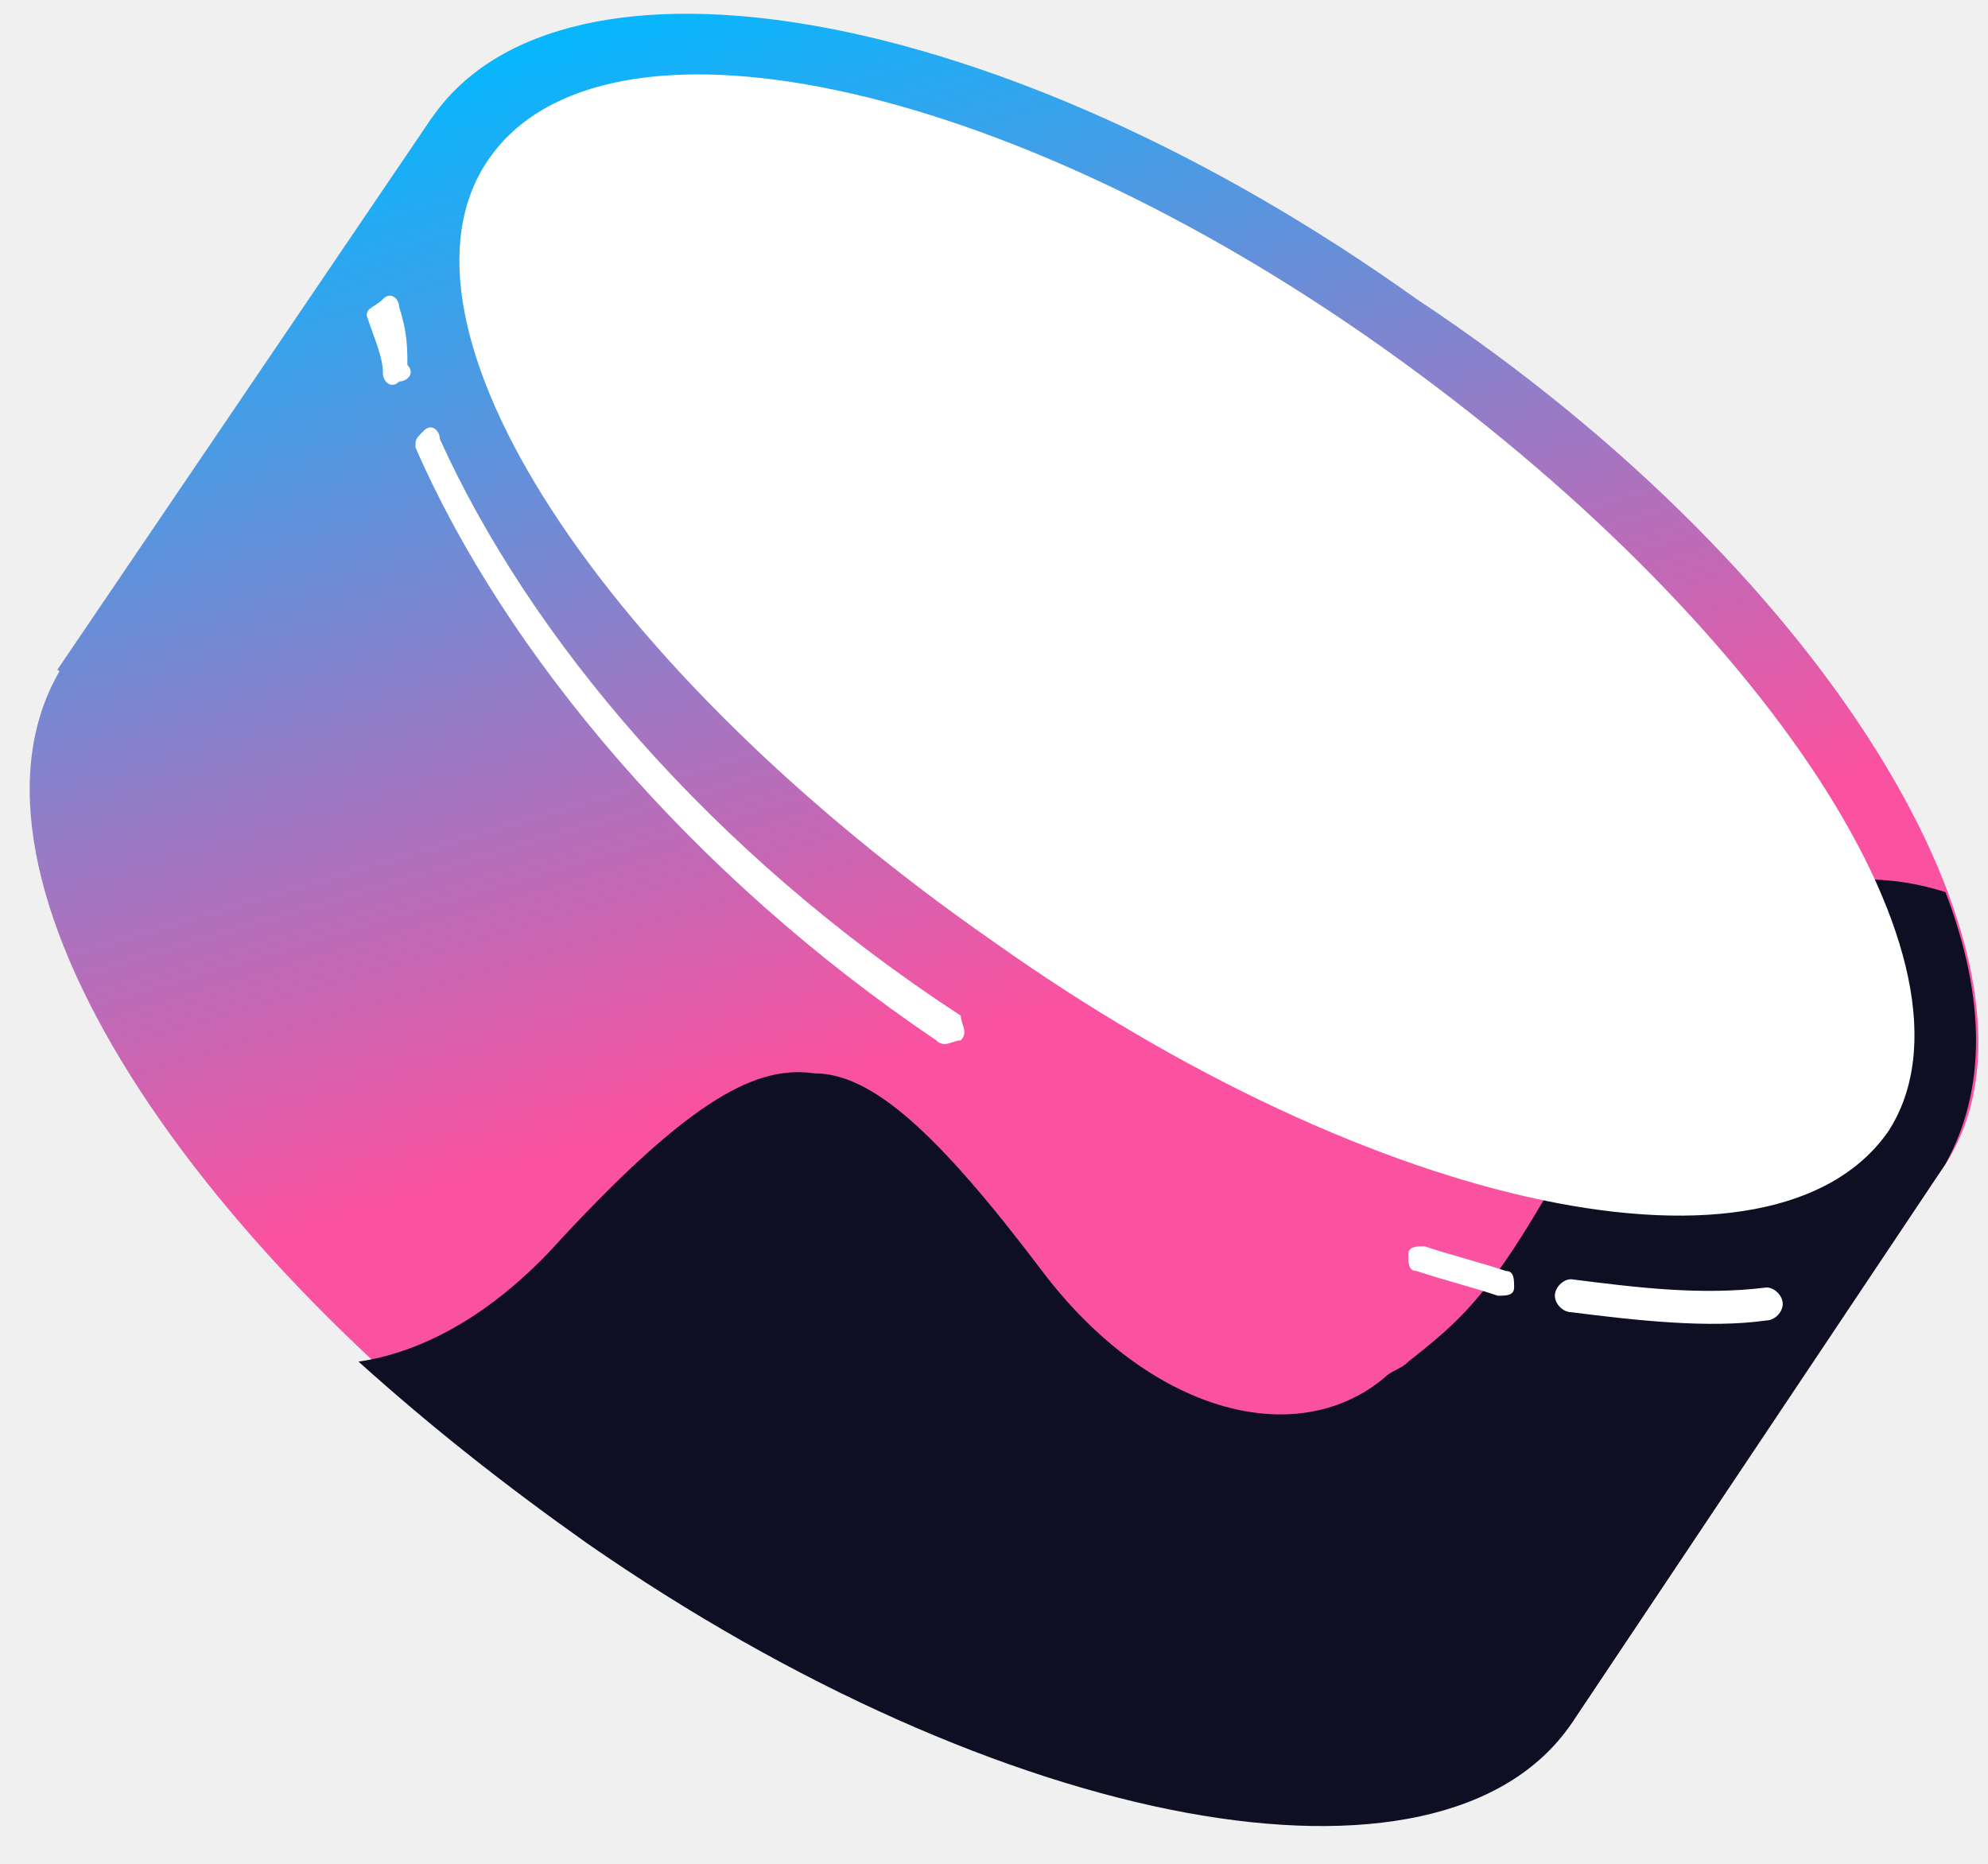
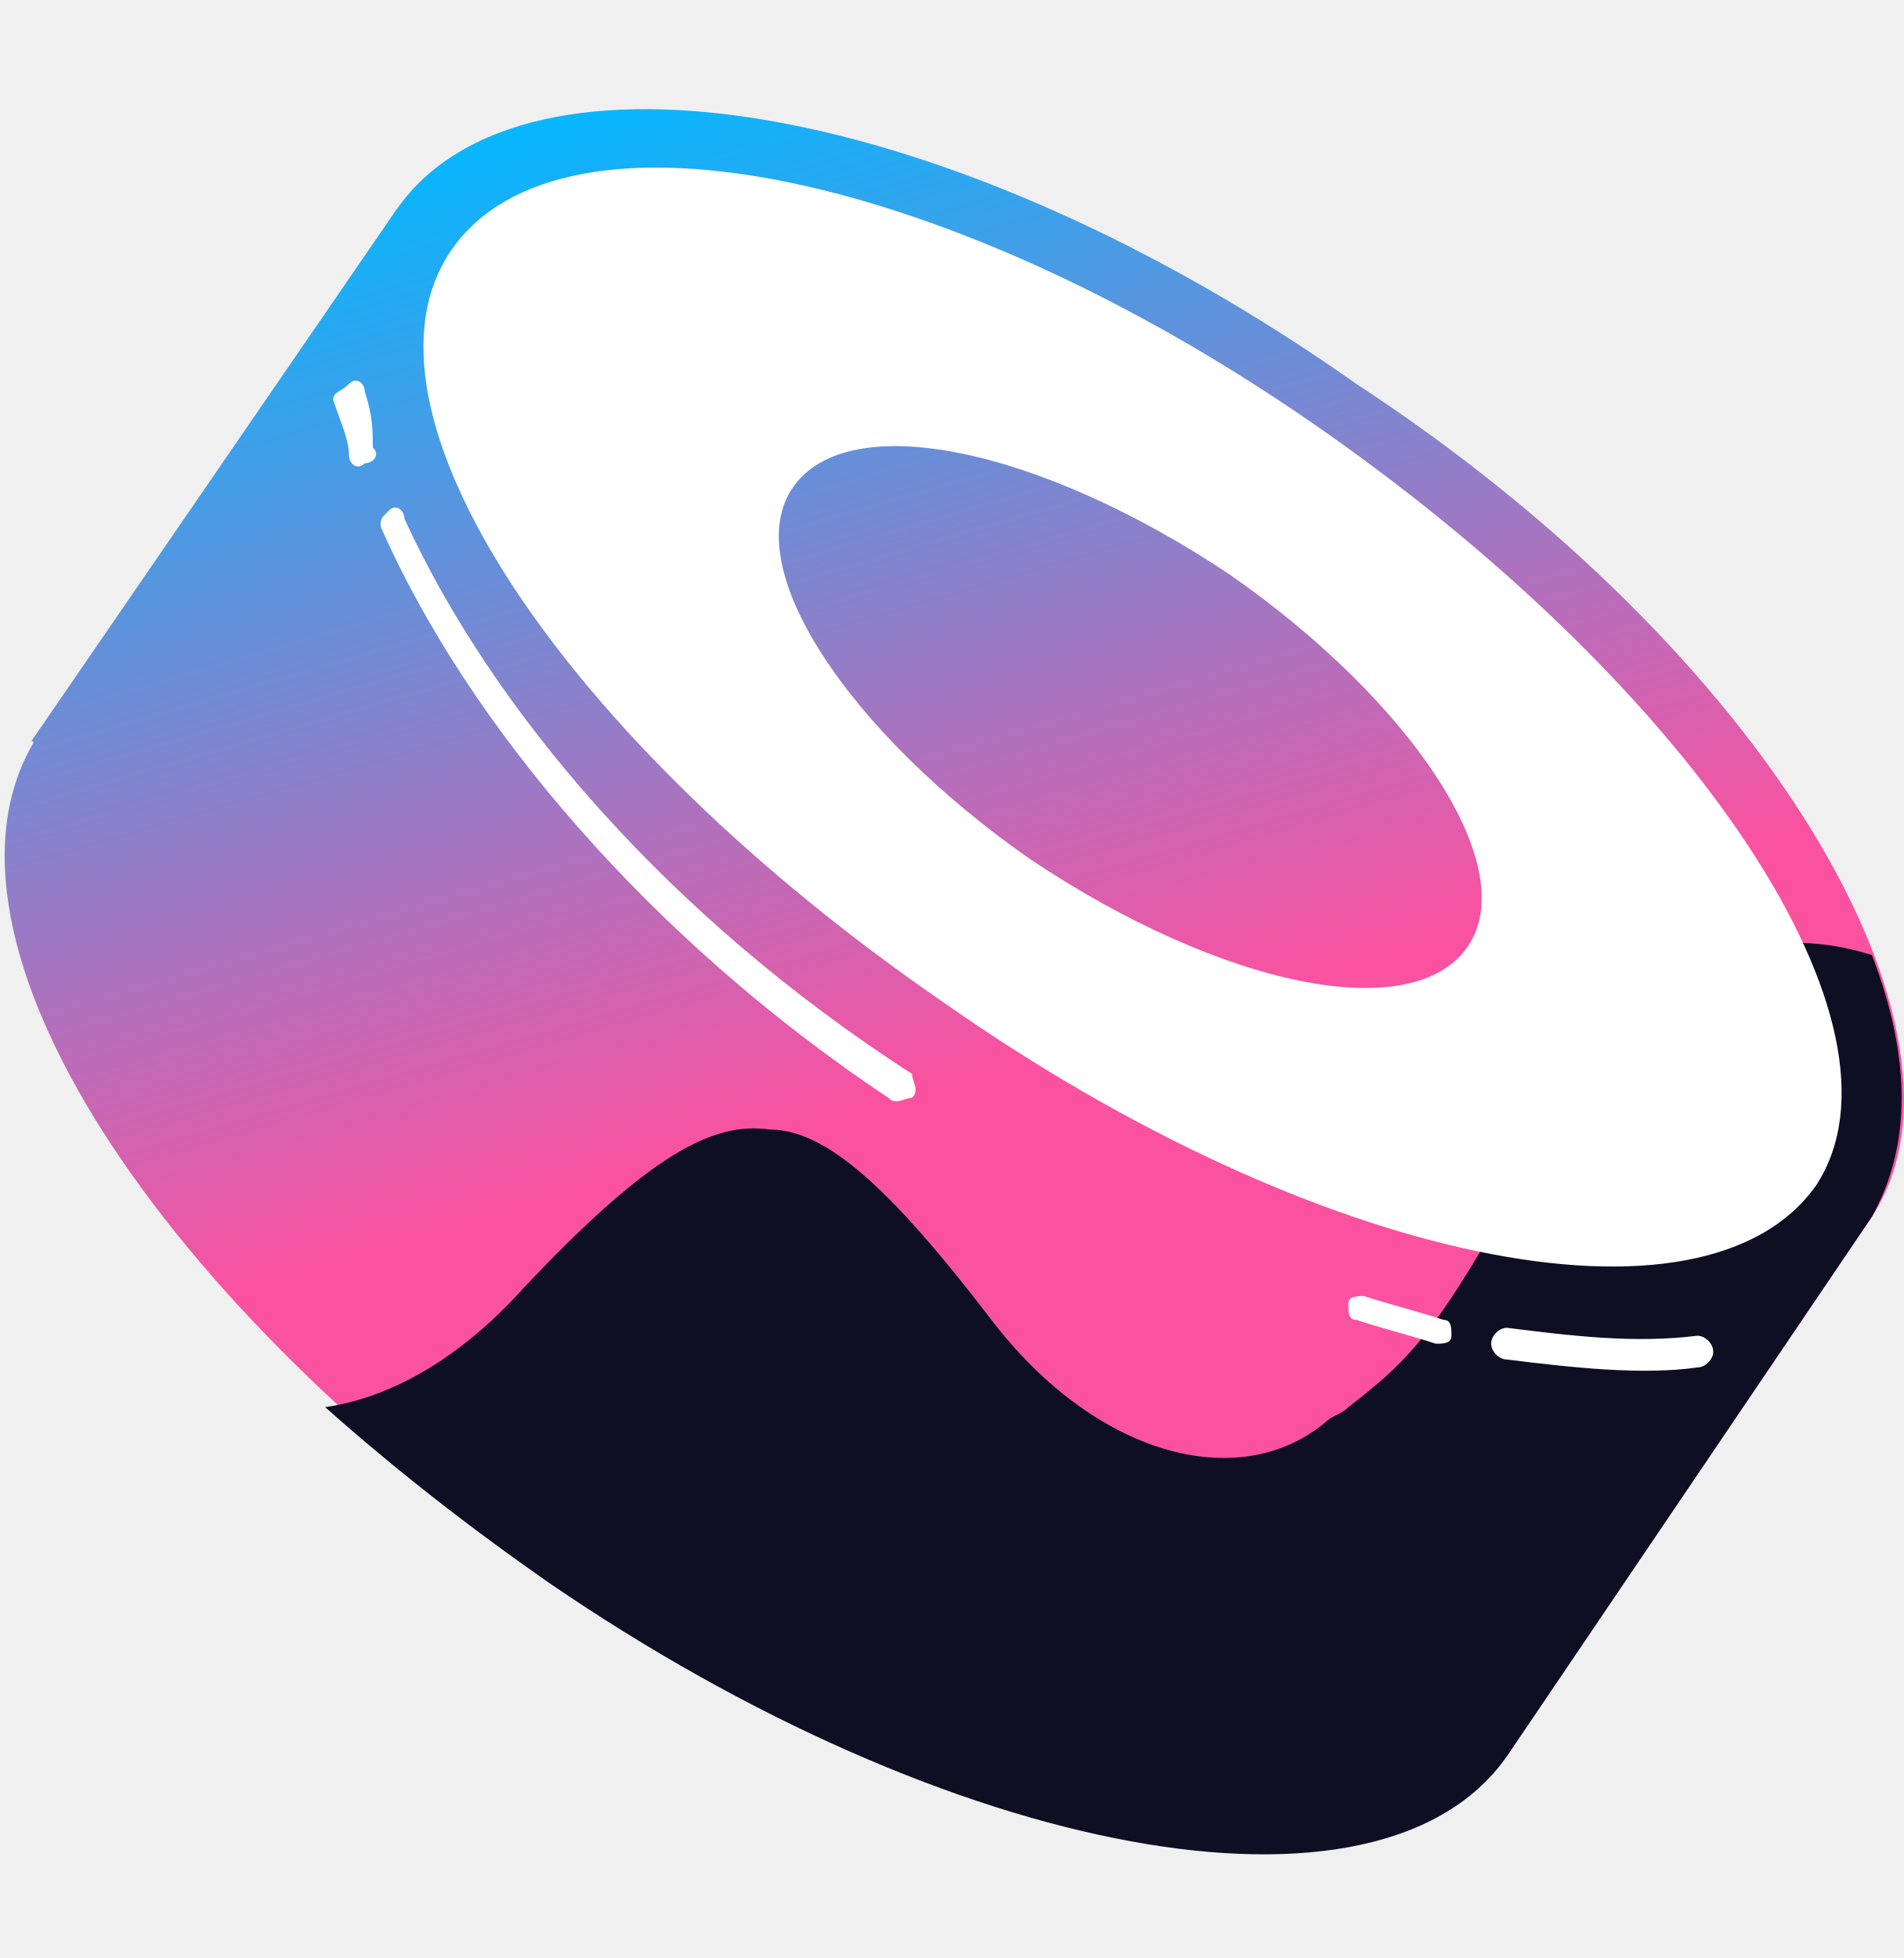
- <svg xmlns="http://www.w3.org/2000/svg" width="48px" height="45px" viewBox="0 0 48 45" version="1.1">
-   <g id="group">
-     <defs>
-       <linearGradient id="linear-gradient" gradientUnits="userSpaceOnUse" x1="17.585" y1="-0.745" x2="24.995" y2="24.396">
-         <stop offset="0" stop-color="#03b8ff" stop-opacity="1" />
-         <stop offset="1" stop-color="#fa52a0" stop-opacity="1" />
-       </linearGradient>
-     </defs>
-     <path id="Path" d="M10.424 2.846 L46.973 28.102 37.934 41.625 1.385 16.17 Z" fill-opacity="1" fill="url(#linear-gradient)" stroke="none" />
-     <defs>
-       <linearGradient id="linear-gradient-1" gradientUnits="userSpaceOnUse" x1="23.557" y1="-2.505" x2="30.967" y2="22.637">
-         <stop offset="0" stop-color="#03b8ff" stop-opacity="1" />
-         <stop offset="1" stop-color="#fa52a0" stop-opacity="1" />
-       </linearGradient>
-     </defs>
-     <path id="Path-1" d="M46.976 28.102 C43.832 32.676 33.221 30.886 23.2 23.727 12.982 16.767 7.479 7.42 10.427 2.846 13.571 -1.728 24.182 0.062 34.204 7.221 44.422 13.983 49.924 23.528 46.976 28.102 Z" fill-opacity="1" fill="url(#linear-gradient-1)" stroke="none" />
-     <defs>
-       <linearGradient id="linear-gradient-2" gradientUnits="userSpaceOnUse" x1="11.635" y1="1.009" x2="19.045" y2="26.15">
-         <stop offset="0" stop-color="#03b8ff" stop-opacity="1" />
-         <stop offset="1" stop-color="#fa52a0" stop-opacity="1" />
-       </linearGradient>
-     </defs>
-     <path id="Path-2" d="M37.935 41.427 C34.791 46.001 24.18 44.211 14.159 37.052 4.137 29.892 -1.562 20.744 1.583 15.971 4.726 11.397 15.338 13.187 25.359 20.347 35.381 27.506 40.883 36.853 37.935 41.427 Z" fill-opacity="1" fill="url(#linear-gradient-2)" stroke="none" />
-     <path id="Path-3" d="M46.974 28.103 L37.935 41.626 C34.791 46.2 24.18 44.211 14.158 37.25 12.193 35.858 10.425 34.466 8.656 32.875 10.032 32.677 11.8 31.881 13.569 29.892 16.713 26.512 18.285 25.716 19.66 25.915 21.036 25.915 22.608 27.307 25.162 30.688 27.717 34.069 31.254 35.063 33.415 33.273 33.612 33.074 33.808 33.074 34.005 32.875 35.774 31.483 36.363 30.887 39.703 24.523 40.49 22.932 43.241 20.347 46.974 21.54 47.957 24.125 47.957 26.313 46.974 28.103 Z" fill="#0e0f23" fill-opacity="1" stroke="none" />
-     <path id="Path-4" d="M45.599 27.307 C42.848 31.284 33.22 29.296 23.984 22.733 14.552 16.17 9.05 7.818 11.801 3.84 14.552 -0.137 24.181 1.852 33.416 8.414 42.652 14.977 48.154 23.33 45.599 27.307 Z M36.953 21.341 C35.578 23.33 30.862 22.335 26.146 19.153 21.626 15.971 18.875 11.795 20.251 9.806 21.626 7.818 26.342 8.812 31.058 11.994 35.578 15.176 38.329 19.352 36.953 21.341 Z" fill="#ffffff" fill-opacity="1" stroke="none" />
-     <path id="Path-5" d="M9.639 7.42 C9.639 7.221 9.443 7.022 9.246 7.221 9.05 7.42 8.854 7.42 8.854 7.619 9.05 8.215 9.246 8.613 9.246 9.011 9.246 9.21 9.443 9.409 9.639 9.21 9.836 9.21 10.033 9.011 9.836 8.812 9.836 8.414 9.836 8.017 9.639 7.42 Z" fill="#ffffff" fill-opacity="1" stroke="none" />
-     <path id="Path-6" d="M10.621 10.602 C10.621 10.403 10.424 10.204 10.228 10.403 10.031 10.602 10.031 10.602 10.031 10.8 12.193 15.772 16.712 21.142 22.607 25.119 22.804 25.318 23 25.119 23.197 25.119 23.393 24.92 23.197 24.721 23.197 24.522 17.105 20.545 12.782 15.374 10.621 10.602 Z" fill="#ffffff" fill-opacity="1" stroke="none" />
-     <path id="Path-7" d="M34.397 30.091 C34.2 30.091 34.004 30.091 34.004 30.29 34.004 30.489 34.004 30.687 34.2 30.687 34.79 30.886 35.576 31.085 36.165 31.284 36.362 31.284 36.558 31.284 36.558 31.085 36.558 30.886 36.558 30.687 36.362 30.687 35.772 30.489 34.986 30.29 34.397 30.091 Z" fill="#ffffff" fill-opacity="1" stroke="none" />
-     <path id="Path-8" d="M37.935 30.886 C37.739 30.886 37.542 31.085 37.542 31.284 37.542 31.483 37.739 31.682 37.935 31.682 39.507 31.881 41.276 32.079 42.651 31.881 42.848 31.881 43.044 31.682 43.044 31.483 43.044 31.284 42.848 31.085 42.651 31.085 41.079 31.284 39.507 31.085 37.935 30.886 Z" fill="#ffffff" fill-opacity="1" stroke="none" />
+ <svg xmlns="http://www.w3.org/2000/svg" width="35" height="36" viewBox="0 0 35 36" fill="none">
+   <g clip-path="url(#clip0)">
+     <path d="M7.29 3.851L34.415 22.371L27.706 32.288L0.581 13.621L7.29 3.851Z" fill="url(#paint0_linear)" />
+     <path d="M34.417 22.371C32.084 25.726 24.209 24.413 16.771 19.163C9.188 14.059 5.104 7.205 7.292 3.851C9.625 0.496 17.5 1.809 24.938 7.059C32.521 12.017 36.604 19.017 34.417 22.371Z" fill="url(#paint1_linear)" />
+     <path d="M27.707 32.142C25.374 35.496 17.499 34.184 10.062 28.934C2.624 23.684 -1.605 16.976 0.728 13.476C3.062 10.121 10.937 11.434 18.374 16.684C25.811 21.934 29.895 28.788 27.707 32.142Z" fill="url(#paint2_linear)" />
+     <path d="M34.416 22.372L27.707 32.288C25.374 35.642 17.499 34.184 10.062 29.08C8.603 28.059 7.291 27.038 5.978 25.872C6.999 25.726 8.312 25.142 9.624 23.684C11.957 21.205 13.124 20.622 14.145 20.767C15.166 20.767 16.332 21.788 18.228 24.267C20.124 26.747 22.749 27.476 24.353 26.163C24.499 26.017 24.645 26.017 24.791 25.872C26.103 24.851 26.541 24.413 29.02 19.747C29.603 18.58 31.645 16.684 34.416 17.559C35.145 19.455 35.145 21.059 34.416 22.372Z" fill="#0E0F23" />
+     <path fill-rule="evenodd" clip-rule="evenodd" d="M33.395 21.788C31.353 24.705 24.208 23.246 17.353 18.434C10.353 13.621 6.27 7.496 8.312 4.58C10.353 1.663 17.499 3.121 24.353 7.934C31.208 12.746 35.291 18.871 33.395 21.788ZM26.978 17.413C25.958 18.871 22.458 18.142 18.958 15.809C15.603 13.476 13.562 10.413 14.583 8.955C15.603 7.496 19.103 8.226 22.603 10.559C25.958 12.892 27.999 15.955 26.978 17.413Z" fill="white" />
+     <path d="M6.708 7.205C6.708 7.059 6.562 6.913 6.416 7.059C6.27 7.205 6.125 7.205 6.125 7.351C6.27 7.788 6.416 8.08 6.416 8.371C6.416 8.517 6.562 8.663 6.708 8.517C6.854 8.517 7 8.371 6.854 8.226C6.854 7.934 6.854 7.642 6.708 7.205Z" fill="white" />
+     <path d="M7.436 9.538C7.436 9.392 7.29 9.246 7.144 9.392C6.999 9.538 6.999 9.538 6.999 9.684C8.603 13.33 11.957 17.267 16.332 20.184C16.478 20.33 16.623 20.184 16.769 20.184C16.915 20.038 16.769 19.892 16.769 19.746C12.248 16.83 9.04 13.038 7.436 9.538Z" fill="white" />
+     <path d="M25.082 23.83C24.936 23.83 24.79 23.83 24.79 23.976C24.79 24.121 24.79 24.267 24.936 24.267C25.373 24.413 25.957 24.559 26.394 24.705C26.54 24.705 26.686 24.705 26.686 24.559C26.686 24.413 26.686 24.267 26.54 24.267C26.102 24.121 25.519 23.976 25.082 23.83Z" fill="white" />
+     <path d="M27.707 24.413C27.562 24.413 27.416 24.559 27.416 24.705C27.416 24.851 27.562 24.996 27.707 24.996C28.874 25.142 30.187 25.288 31.207 25.142C31.353 25.142 31.499 24.996 31.499 24.851C31.499 24.705 31.353 24.559 31.207 24.559C30.041 24.705 28.874 24.559 27.707 24.413Z" fill="white" />
  </g>
+   <defs>
+     <linearGradient id="paint0_linear" x1="12.604" y1="1.217" x2="17.983" y2="19.689" gradientUnits="userSpaceOnUse">
+       <stop stop-color="#03B8FF" />
+       <stop offset="1" stop-color="#FA52A0" />
+     </linearGradient>
+     <linearGradient id="paint1_linear" x1="17.036" y1="-0.073" x2="22.415" y2="18.399" gradientUnits="userSpaceOnUse">
+       <stop stop-color="#03B8FF" />
+       <stop offset="1" stop-color="#FA52A0" />
+     </linearGradient>
+     <linearGradient id="paint2_linear" x1="8.189" y1="2.503" x2="13.568" y2="20.975" gradientUnits="userSpaceOnUse">
+       <stop stop-color="#03B8FF" />
+       <stop offset="1" stop-color="#FA52A0" />
+     </linearGradient>
+     <clipPath id="clip0">
+       <rect width="35" height="35" fill="white" transform="translate(0 0.496231)" />
+     </clipPath>
+   </defs>
</svg>
